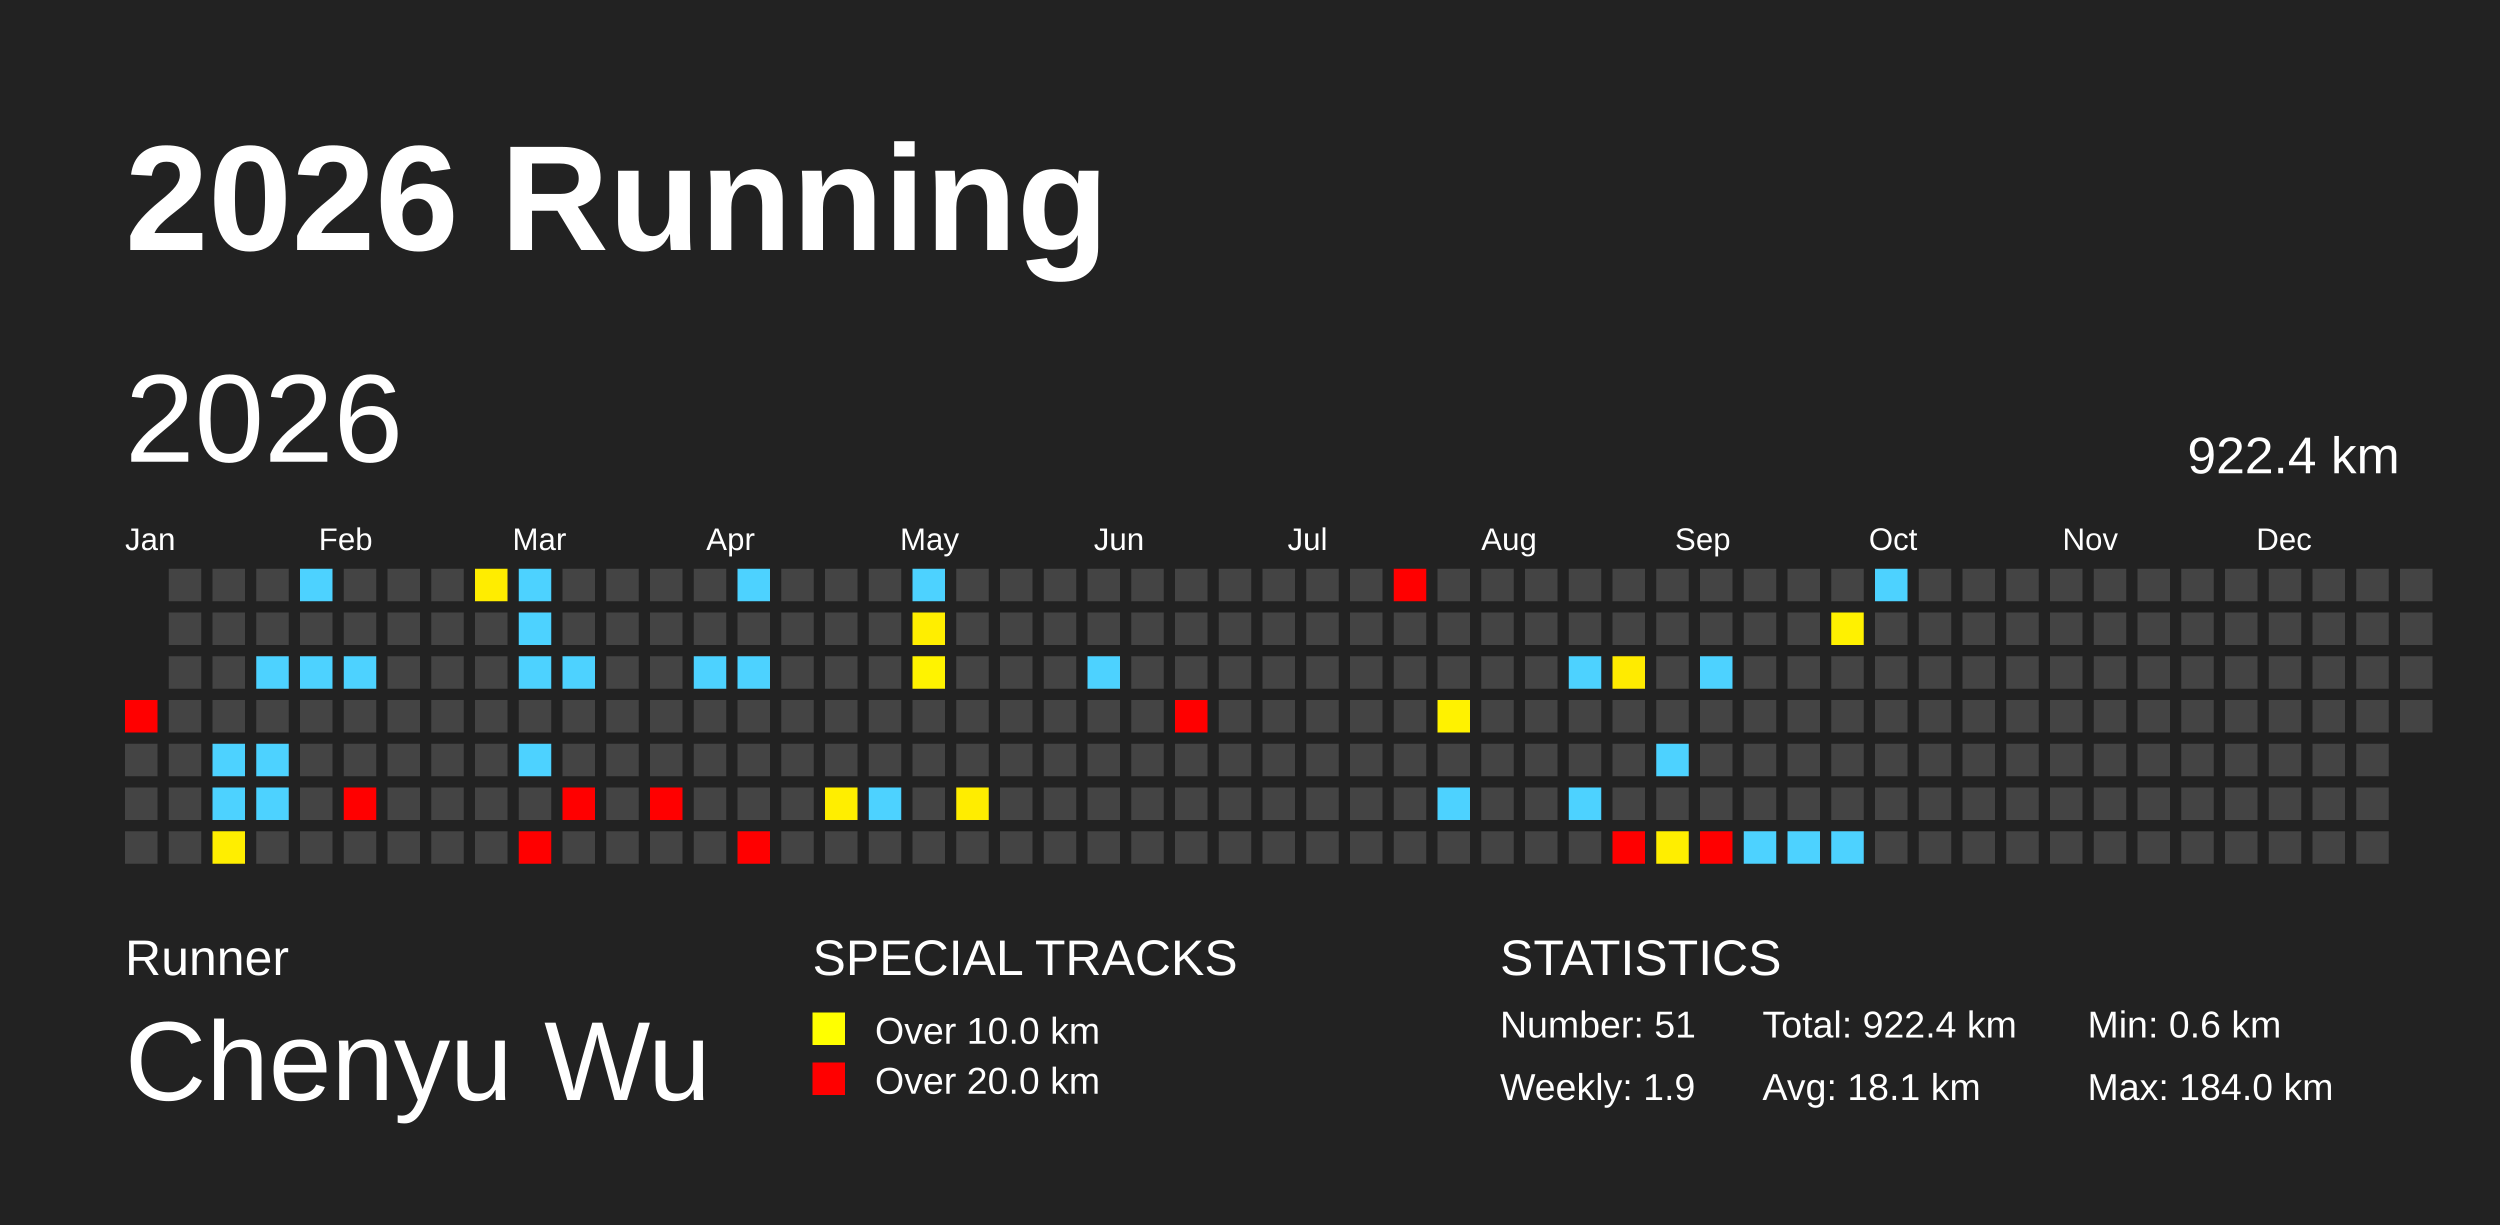
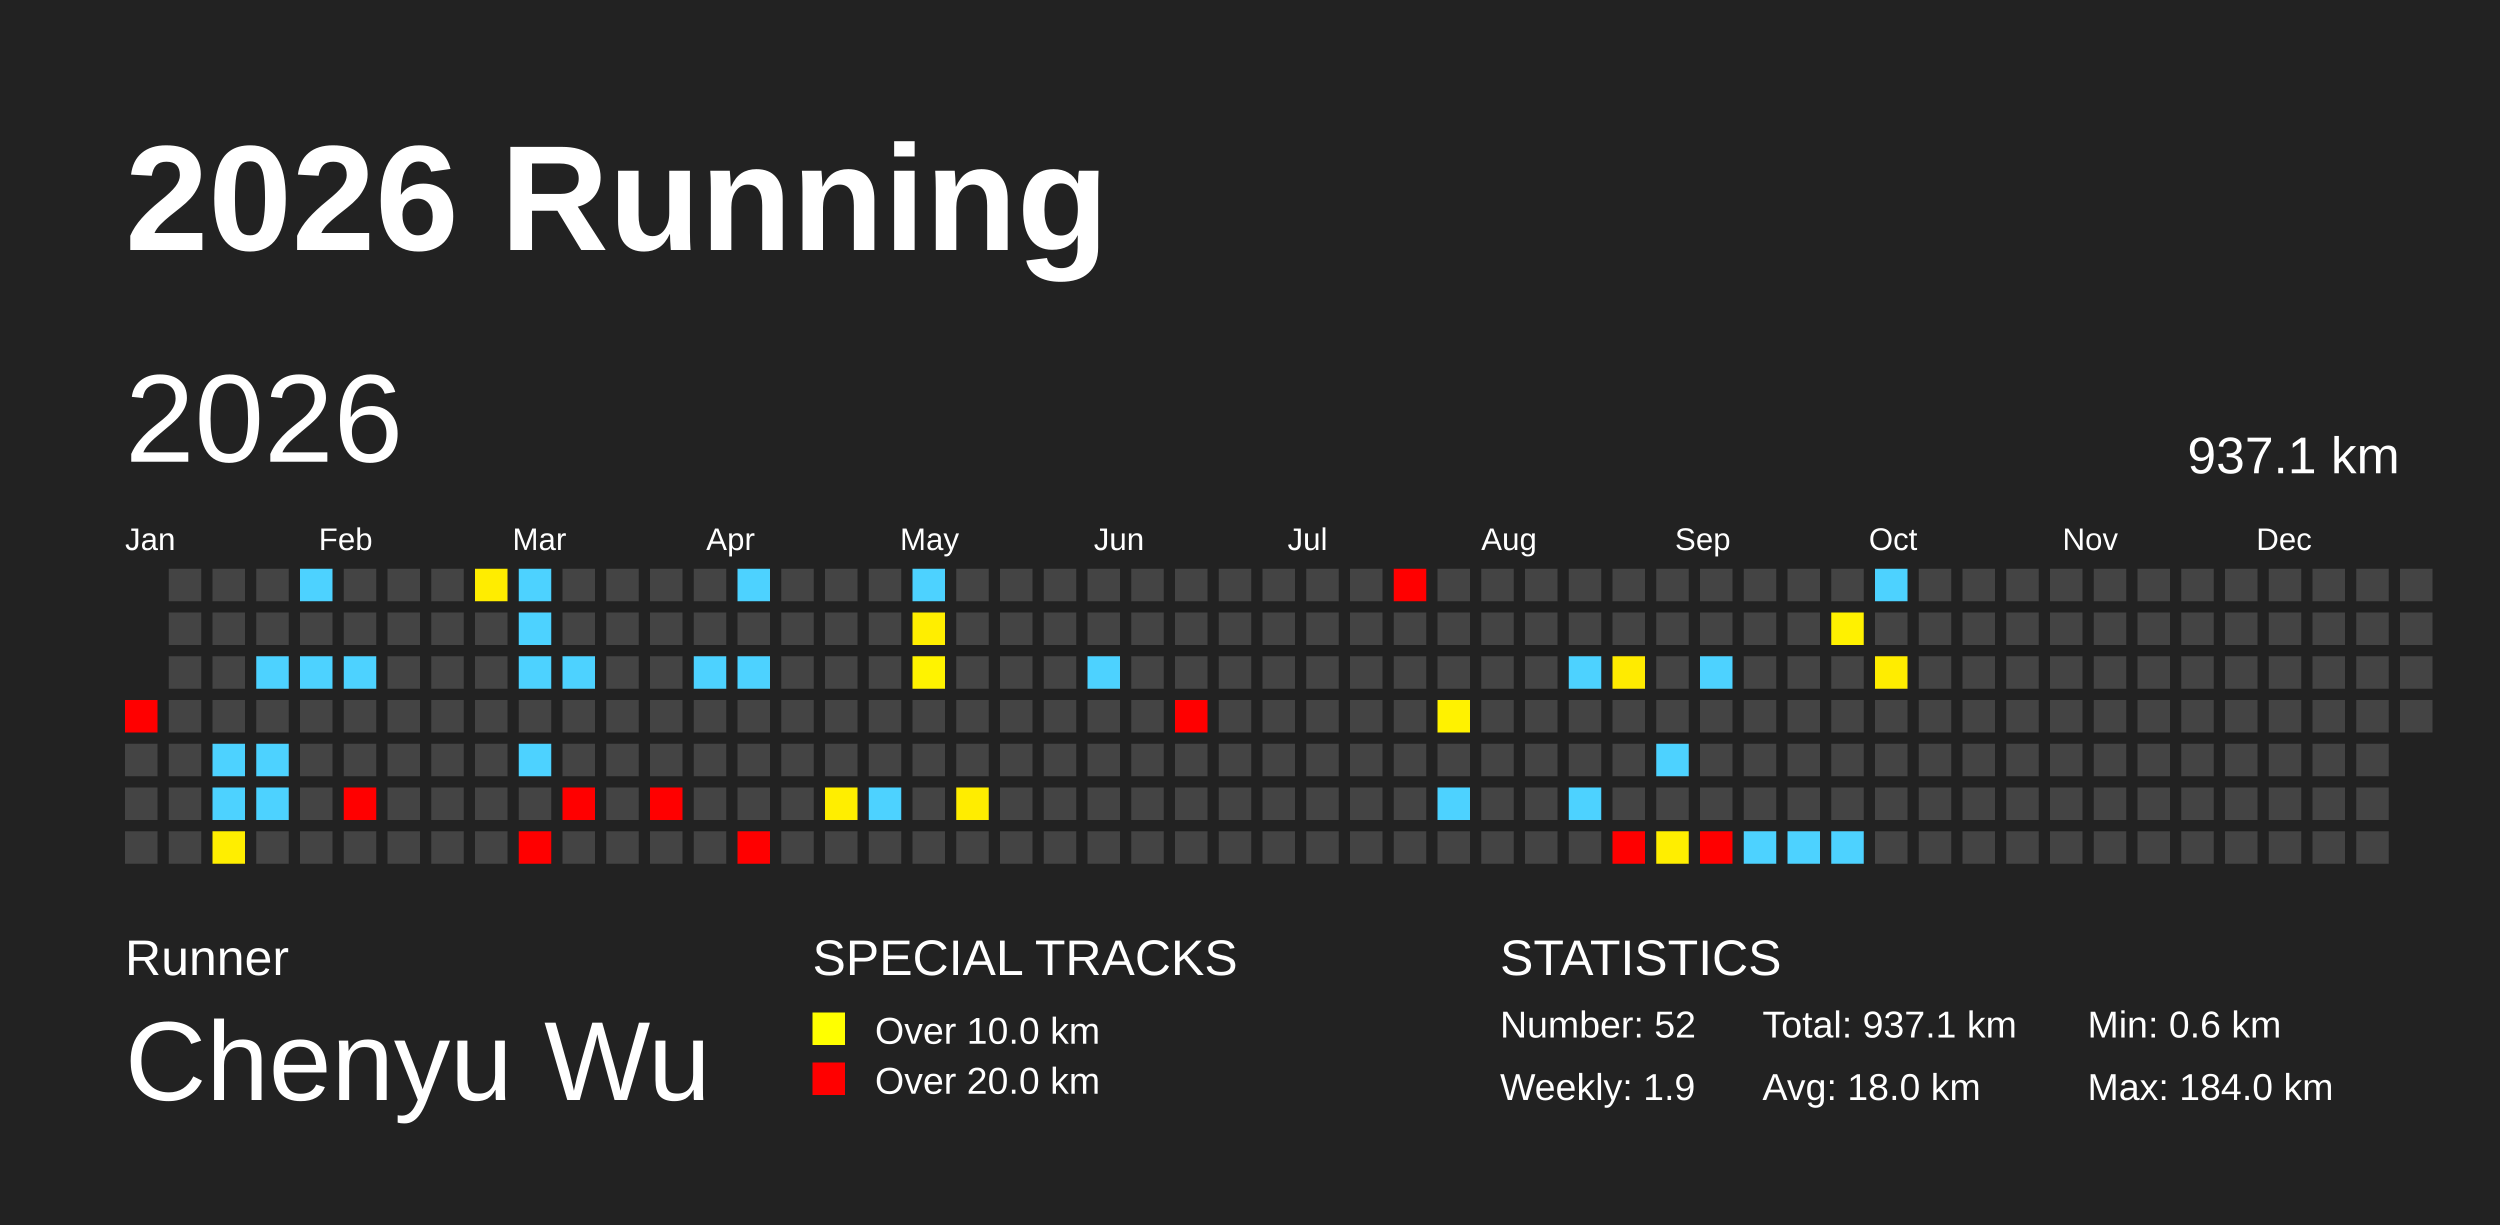
<svg xmlns="http://www.w3.org/2000/svg" baseProfile="full" height="98mm" version="1.1" viewBox="0,0,200,98" width="200mm">
  <defs />
  <rect fill="#222222" height="98" width="200" x="0" y="0" />
  <text fill="#FFFFFF" style="font-size:12px; font-family:Arial; font-weight:bold;" x="10" y="20">2026 Running</text>
  <text fill="#FFFFFF" style="font-size:4px; font-family:Arial" x="10" y="78">Runner</text>
  <text fill="#FFFFFF" style="font-size:9px; font-family:Arial" x="10" y="88">Chenyu Wu</text>
  <text fill="#FFFFFF" style="font-size:4px; font-family:Arial" x="65" y="78">SPECIAL TRACKS</text>
  <rect fill="yellow" height="2.6" width="2.6" x="65" y="81" />
  <text fill="#FFFFFF" style="font-size:3px; font-family:Arial" x="70" y="83.5">Over 10.0 km</text>
  <rect fill="red" height="2.6" width="2.6" x="65" y="85" />
  <text fill="#FFFFFF" style="font-size:3px; font-family:Arial" x="70" y="87.5">Over 20.0 km</text>
  <text fill="#FFFFFF" style="font-size:4px; font-family:Arial" x="120" y="78">STATISTICS</text>
-   <text fill="#FFFFFF" style="font-size:3px; font-family:Arial" x="120" y="83">Number: 51</text>
+   <text fill="#FFFFFF" style="font-size:3px; font-family:Arial" x="120" y="83">Number: 52</text>
  <text fill="#FFFFFF" style="font-size:3px; font-family:Arial" x="120" y="88">Weekly: 1.9</text>
-   <text fill="#FFFFFF" style="font-size:3px; font-family:Arial" x="141" y="83">Total: 922.4 km</text>
-   <text fill="#FFFFFF" style="font-size:3px; font-family:Arial" x="141" y="88">Avg: 18.1 km</text>
+   <text fill="#FFFFFF" style="font-size:3px; font-family:Arial" x="141" y="83">Total: 937.1 km</text>
+   <text fill="#FFFFFF" style="font-size:3px; font-family:Arial" x="141" y="88">Avg: 18.0 km</text>
  <text fill="#FFFFFF" style="font-size:3px; font-family:Arial" x="167" y="83">Min: 0.6 km</text>
  <text fill="#FFFFFF" style="font-size:3px; font-family:Arial" x="167" y="88">Max: 184.0 km</text>
  <text dominant-baseline="hanging" fill="#FFFFFF" style="font-size:10.0px; font-family:Arial;" x="10" y="30">2026</text>
-   <text dominant-baseline="hanging" fill="#FFFFFF" style="font-size:4.125px; font-family:Arial;" x="175" y="35">922.4 km</text>
+   <text dominant-baseline="hanging" fill="#FFFFFF" style="font-size:4.125px; font-family:Arial;" x="175" y="35">937.1 km</text>
  <text fill="#FFFFFF" style="font-size:2.5px; font-family:Arial" x="10.0" y="44">Jan</text>
  <text fill="#FFFFFF" style="font-size:2.5px; font-family:Arial" x="25.5" y="44">Feb</text>
  <text fill="#FFFFFF" style="font-size:2.5px; font-family:Arial" x="41.0" y="44">Mar</text>
  <text fill="#FFFFFF" style="font-size:2.5px; font-family:Arial" x="56.5" y="44">Apr</text>
  <text fill="#FFFFFF" style="font-size:2.5px; font-family:Arial" x="72.0" y="44">May</text>
  <text fill="#FFFFFF" style="font-size:2.5px; font-family:Arial" x="87.5" y="44">Jun</text>
  <text fill="#FFFFFF" style="font-size:2.5px; font-family:Arial" x="103.0" y="44">Jul</text>
  <text fill="#FFFFFF" style="font-size:2.5px; font-family:Arial" x="118.5" y="44">Aug</text>
  <text fill="#FFFFFF" style="font-size:2.5px; font-family:Arial" x="134.0" y="44">Sep</text>
  <text fill="#FFFFFF" style="font-size:2.5px; font-family:Arial" x="149.5" y="44">Oct</text>
  <text fill="#FFFFFF" style="font-size:2.5px; font-family:Arial" x="165.0" y="44">Nov</text>
  <text fill="#FFFFFF" style="font-size:2.5px; font-family:Arial" x="180.5" y="44">Dec</text>
  <rect fill="red" height="2.6" width="2.6" x="10.0" y="56.0" />
  <rect fill="#444444" height="2.6" width="2.6" x="10.0" y="59.5" />
  <rect fill="#444444" height="2.6" width="2.6" x="10.0" y="63.0" />
  <rect fill="#444444" height="2.6" width="2.6" x="10.0" y="66.5" />
  <rect fill="#444444" height="2.6" width="2.6" x="13.5" y="45.5" />
  <rect fill="#444444" height="2.6" width="2.6" x="13.5" y="49.0" />
  <rect fill="#444444" height="2.6" width="2.6" x="13.5" y="52.5" />
  <rect fill="#444444" height="2.6" width="2.6" x="13.5" y="56.0" />
  <rect fill="#444444" height="2.6" width="2.6" x="13.5" y="59.5" />
  <rect fill="#444444" height="2.6" width="2.6" x="13.5" y="63.0" />
  <rect fill="#444444" height="2.6" width="2.6" x="13.5" y="66.5" />
  <rect fill="#444444" height="2.6" width="2.6" x="17.0" y="45.5" />
  <rect fill="#444444" height="2.6" width="2.6" x="17.0" y="49.0" />
  <rect fill="#444444" height="2.6" width="2.6" x="17.0" y="52.5" />
  <rect fill="#444444" height="2.6" width="2.6" x="17.0" y="56.0" />
  <rect fill="#4dd2ff" height="2.6" width="2.6" x="17.0" y="59.5" />
  <rect fill="#4dd2ff" height="2.6" width="2.6" x="17.0" y="63.0" />
  <rect fill="#ffee00" height="2.6" width="2.6" x="17.0" y="66.5" />
  <rect fill="#444444" height="2.6" width="2.6" x="20.5" y="45.5" />
  <rect fill="#444444" height="2.6" width="2.6" x="20.5" y="49.0" />
  <rect fill="#4dd2ff" height="2.6" width="2.6" x="20.5" y="52.5" />
  <rect fill="#444444" height="2.6" width="2.6" x="20.5" y="56.0" />
  <rect fill="#4dd2ff" height="2.6" width="2.6" x="20.5" y="59.5" />
  <rect fill="#4dd2ff" height="2.6" width="2.6" x="20.5" y="63.0" />
  <rect fill="#444444" height="2.6" width="2.6" x="20.5" y="66.5" />
  <rect fill="#4dd2ff" height="2.6" width="2.6" x="24.0" y="45.5" />
  <rect fill="#444444" height="2.6" width="2.6" x="24.0" y="49.0" />
  <rect fill="#4dd2ff" height="2.6" width="2.6" x="24.0" y="52.5" />
  <rect fill="#444444" height="2.6" width="2.6" x="24.0" y="56.0" />
  <rect fill="#444444" height="2.6" width="2.6" x="24.0" y="59.5" />
  <rect fill="#444444" height="2.6" width="2.6" x="24.0" y="63.0" />
  <rect fill="#444444" height="2.6" width="2.6" x="24.0" y="66.5" />
  <rect fill="#444444" height="2.6" width="2.6" x="27.5" y="45.5" />
  <rect fill="#444444" height="2.6" width="2.6" x="27.5" y="49.0" />
  <rect fill="#4dd2ff" height="2.6" width="2.6" x="27.5" y="52.5" />
  <rect fill="#444444" height="2.6" width="2.6" x="27.5" y="56.0" />
  <rect fill="#444444" height="2.6" width="2.6" x="27.5" y="59.5" />
  <rect fill="red" height="2.6" width="2.6" x="27.5" y="63.0" />
  <rect fill="#444444" height="2.6" width="2.6" x="27.5" y="66.5" />
  <rect fill="#444444" height="2.6" width="2.6" x="31.0" y="45.5" />
  <rect fill="#444444" height="2.6" width="2.6" x="31.0" y="49.0" />
  <rect fill="#444444" height="2.6" width="2.6" x="31.0" y="52.5" />
  <rect fill="#444444" height="2.6" width="2.6" x="31.0" y="56.0" />
  <rect fill="#444444" height="2.6" width="2.6" x="31.0" y="59.5" />
  <rect fill="#444444" height="2.6" width="2.6" x="31.0" y="63.0" />
  <rect fill="#444444" height="2.6" width="2.6" x="31.0" y="66.5" />
  <rect fill="#444444" height="2.6" width="2.6" x="34.5" y="45.5" />
  <rect fill="#444444" height="2.6" width="2.6" x="34.5" y="49.0" />
  <rect fill="#444444" height="2.6" width="2.6" x="34.5" y="52.5" />
  <rect fill="#444444" height="2.6" width="2.6" x="34.5" y="56.0" />
  <rect fill="#444444" height="2.6" width="2.6" x="34.5" y="59.5" />
  <rect fill="#444444" height="2.6" width="2.6" x="34.5" y="63.0" />
  <rect fill="#444444" height="2.6" width="2.6" x="34.5" y="66.5" />
  <rect fill="#ffed00" height="2.6" width="2.6" x="38.0" y="45.5" />
  <rect fill="#444444" height="2.6" width="2.6" x="38.0" y="49.0" />
  <rect fill="#444444" height="2.6" width="2.6" x="38.0" y="52.5" />
  <rect fill="#444444" height="2.6" width="2.6" x="38.0" y="56.0" />
  <rect fill="#444444" height="2.6" width="2.6" x="38.0" y="59.5" />
  <rect fill="#444444" height="2.6" width="2.6" x="38.0" y="63.0" />
  <rect fill="#444444" height="2.6" width="2.6" x="38.0" y="66.5" />
  <rect fill="#4dd2ff" height="2.6" width="2.6" x="41.5" y="45.5" />
  <rect fill="#4dd2ff" height="2.6" width="2.6" x="41.5" y="49.0" />
  <rect fill="#4dd2ff" height="2.6" width="2.6" x="41.5" y="52.5" />
  <rect fill="#444444" height="2.6" width="2.6" x="41.5" y="56.0" />
  <rect fill="#4dd2ff" height="2.6" width="2.6" x="41.5" y="59.5" />
  <rect fill="#444444" height="2.6" width="2.6" x="41.5" y="63.0" />
  <rect fill="red" height="2.6" width="2.6" x="41.5" y="66.5" />
  <rect fill="#444444" height="2.6" width="2.6" x="45.0" y="45.5" />
  <rect fill="#444444" height="2.6" width="2.6" x="45.0" y="49.0" />
  <rect fill="#4dd2ff" height="2.6" width="2.6" x="45.0" y="52.5" />
  <rect fill="#444444" height="2.6" width="2.6" x="45.0" y="56.0" />
  <rect fill="#444444" height="2.6" width="2.6" x="45.0" y="59.5" />
  <rect fill="red" height="2.6" width="2.6" x="45.0" y="63.0" />
  <rect fill="#444444" height="2.6" width="2.6" x="45.0" y="66.5" />
  <rect fill="#444444" height="2.6" width="2.6" x="48.5" y="45.5" />
  <rect fill="#444444" height="2.6" width="2.6" x="48.5" y="49.0" />
  <rect fill="#444444" height="2.6" width="2.6" x="48.5" y="52.5" />
  <rect fill="#444444" height="2.6" width="2.6" x="48.5" y="56.0" />
  <rect fill="#444444" height="2.6" width="2.6" x="48.5" y="59.5" />
  <rect fill="#444444" height="2.6" width="2.6" x="48.5" y="63.0" />
  <rect fill="#444444" height="2.6" width="2.6" x="48.5" y="66.5" />
  <rect fill="#444444" height="2.6" width="2.6" x="52.0" y="45.5" />
  <rect fill="#444444" height="2.6" width="2.6" x="52.0" y="49.0" />
  <rect fill="#444444" height="2.6" width="2.6" x="52.0" y="52.5" />
  <rect fill="#444444" height="2.6" width="2.6" x="52.0" y="56.0" />
  <rect fill="#444444" height="2.6" width="2.6" x="52.0" y="59.5" />
  <rect fill="red" height="2.6" width="2.6" x="52.0" y="63.0" />
  <rect fill="#444444" height="2.6" width="2.6" x="52.0" y="66.5" />
  <rect fill="#444444" height="2.6" width="2.6" x="55.5" y="45.5" />
  <rect fill="#444444" height="2.6" width="2.6" x="55.5" y="49.0" />
  <rect fill="#4dd2ff" height="2.6" width="2.6" x="55.5" y="52.5" />
  <rect fill="#444444" height="2.6" width="2.6" x="55.5" y="56.0" />
  <rect fill="#444444" height="2.6" width="2.6" x="55.5" y="59.5" />
  <rect fill="#444444" height="2.6" width="2.6" x="55.5" y="63.0" />
  <rect fill="#444444" height="2.6" width="2.6" x="55.5" y="66.5" />
  <rect fill="#4dd2ff" height="2.6" width="2.6" x="59.0" y="45.5" />
  <rect fill="#444444" height="2.6" width="2.6" x="59.0" y="49.0" />
  <rect fill="#4dd2ff" height="2.6" width="2.6" x="59.0" y="52.5" />
  <rect fill="#444444" height="2.6" width="2.6" x="59.0" y="56.0" />
  <rect fill="#444444" height="2.6" width="2.6" x="59.0" y="59.5" />
  <rect fill="#444444" height="2.6" width="2.6" x="59.0" y="63.0" />
  <rect fill="red" height="2.6" width="2.6" x="59.0" y="66.5" />
  <rect fill="#444444" height="2.6" width="2.6" x="62.5" y="45.5" />
  <rect fill="#444444" height="2.6" width="2.6" x="62.5" y="49.0" />
  <rect fill="#444444" height="2.6" width="2.6" x="62.5" y="52.5" />
  <rect fill="#444444" height="2.6" width="2.6" x="62.5" y="56.0" />
  <rect fill="#444444" height="2.6" width="2.6" x="62.5" y="59.5" />
  <rect fill="#444444" height="2.6" width="2.6" x="62.5" y="63.0" />
  <rect fill="#444444" height="2.6" width="2.6" x="62.5" y="66.5" />
  <rect fill="#444444" height="2.6" width="2.6" x="66.0" y="45.5" />
  <rect fill="#444444" height="2.6" width="2.6" x="66.0" y="49.0" />
  <rect fill="#444444" height="2.6" width="2.6" x="66.0" y="52.5" />
  <rect fill="#444444" height="2.6" width="2.6" x="66.0" y="56.0" />
  <rect fill="#444444" height="2.6" width="2.6" x="66.0" y="59.5" />
  <rect fill="#ffee00" height="2.6" width="2.6" x="66.0" y="63.0" />
  <rect fill="#444444" height="2.6" width="2.6" x="66.0" y="66.5" />
  <rect fill="#444444" height="2.6" width="2.6" x="69.5" y="45.5" />
  <rect fill="#444444" height="2.6" width="2.6" x="69.5" y="49.0" />
  <rect fill="#444444" height="2.6" width="2.6" x="69.5" y="52.5" />
  <rect fill="#444444" height="2.6" width="2.6" x="69.5" y="56.0" />
  <rect fill="#444444" height="2.6" width="2.6" x="69.5" y="59.5" />
  <rect fill="#4dd2ff" height="2.6" width="2.6" x="69.5" y="63.0" />
  <rect fill="#444444" height="2.6" width="2.6" x="69.5" y="66.5" />
  <rect fill="#4dd2ff" height="2.6" width="2.6" x="73.0" y="45.5" />
  <rect fill="#ffee00" height="2.6" width="2.6" x="73.0" y="49.0" />
  <rect fill="#fff300" height="2.6" width="2.6" x="73.0" y="52.5" />
  <rect fill="#444444" height="2.6" width="2.6" x="73.0" y="56.0" />
  <rect fill="#444444" height="2.6" width="2.6" x="73.0" y="59.5" />
  <rect fill="#444444" height="2.6" width="2.6" x="73.0" y="63.0" />
  <rect fill="#444444" height="2.6" width="2.6" x="73.0" y="66.5" />
  <rect fill="#444444" height="2.6" width="2.6" x="76.5" y="45.5" />
  <rect fill="#444444" height="2.6" width="2.6" x="76.5" y="49.0" />
  <rect fill="#444444" height="2.6" width="2.6" x="76.5" y="52.5" />
  <rect fill="#444444" height="2.6" width="2.6" x="76.5" y="56.0" />
  <rect fill="#444444" height="2.6" width="2.6" x="76.5" y="59.5" />
  <rect fill="#ffed00" height="2.6" width="2.6" x="76.5" y="63.0" />
  <rect fill="#444444" height="2.6" width="2.6" x="76.5" y="66.5" />
  <rect fill="#444444" height="2.6" width="2.6" x="80.0" y="45.5" />
  <rect fill="#444444" height="2.6" width="2.6" x="80.0" y="49.0" />
  <rect fill="#444444" height="2.6" width="2.6" x="80.0" y="52.5" />
  <rect fill="#444444" height="2.6" width="2.6" x="80.0" y="56.0" />
  <rect fill="#444444" height="2.6" width="2.6" x="80.0" y="59.5" />
  <rect fill="#444444" height="2.6" width="2.6" x="80.0" y="63.0" />
  <rect fill="#444444" height="2.6" width="2.6" x="80.0" y="66.5" />
  <rect fill="#444444" height="2.6" width="2.6" x="83.5" y="45.5" />
  <rect fill="#444444" height="2.6" width="2.6" x="83.5" y="49.0" />
  <rect fill="#444444" height="2.6" width="2.6" x="83.5" y="52.5" />
  <rect fill="#444444" height="2.6" width="2.6" x="83.5" y="56.0" />
  <rect fill="#444444" height="2.6" width="2.6" x="83.5" y="59.5" />
  <rect fill="#444444" height="2.6" width="2.6" x="83.5" y="63.0" />
  <rect fill="#444444" height="2.6" width="2.6" x="83.5" y="66.5" />
  <rect fill="#444444" height="2.6" width="2.6" x="87.0" y="45.5" />
  <rect fill="#444444" height="2.6" width="2.6" x="87.0" y="49.0" />
  <rect fill="#4dd2ff" height="2.6" width="2.6" x="87.0" y="52.5" />
  <rect fill="#444444" height="2.6" width="2.6" x="87.0" y="56.0" />
  <rect fill="#444444" height="2.6" width="2.6" x="87.0" y="59.5" />
  <rect fill="#444444" height="2.6" width="2.6" x="87.0" y="63.0" />
  <rect fill="#444444" height="2.6" width="2.6" x="87.0" y="66.5" />
  <rect fill="#444444" height="2.6" width="2.6" x="90.5" y="45.5" />
  <rect fill="#444444" height="2.6" width="2.6" x="90.5" y="49.0" />
  <rect fill="#444444" height="2.6" width="2.6" x="90.5" y="52.5" />
  <rect fill="#444444" height="2.6" width="2.6" x="90.5" y="56.0" />
  <rect fill="#444444" height="2.6" width="2.6" x="90.5" y="59.5" />
  <rect fill="#444444" height="2.6" width="2.6" x="90.5" y="63.0" />
  <rect fill="#444444" height="2.6" width="2.6" x="90.5" y="66.5" />
  <rect fill="#444444" height="2.6" width="2.6" x="94.0" y="45.5" />
  <rect fill="#444444" height="2.6" width="2.6" x="94.0" y="49.0" />
  <rect fill="#444444" height="2.6" width="2.6" x="94.0" y="52.5" />
  <rect fill="red" height="2.6" width="2.6" x="94.0" y="56.0" />
  <rect fill="#444444" height="2.6" width="2.6" x="94.0" y="59.5" />
  <rect fill="#444444" height="2.6" width="2.6" x="94.0" y="63.0" />
  <rect fill="#444444" height="2.6" width="2.6" x="94.0" y="66.5" />
  <rect fill="#444444" height="2.6" width="2.6" x="97.5" y="45.5" />
  <rect fill="#444444" height="2.6" width="2.6" x="97.5" y="49.0" />
  <rect fill="#444444" height="2.6" width="2.6" x="97.5" y="52.5" />
  <rect fill="#444444" height="2.6" width="2.6" x="97.5" y="56.0" />
  <rect fill="#444444" height="2.6" width="2.6" x="97.5" y="59.5" />
  <rect fill="#444444" height="2.6" width="2.6" x="97.5" y="63.0" />
  <rect fill="#444444" height="2.6" width="2.6" x="97.5" y="66.5" />
  <rect fill="#444444" height="2.6" width="2.6" x="101.0" y="45.5" />
  <rect fill="#444444" height="2.6" width="2.6" x="101.0" y="49.0" />
  <rect fill="#444444" height="2.6" width="2.6" x="101.0" y="52.5" />
  <rect fill="#444444" height="2.6" width="2.6" x="101.0" y="56.0" />
  <rect fill="#444444" height="2.6" width="2.6" x="101.0" y="59.5" />
  <rect fill="#444444" height="2.6" width="2.6" x="101.0" y="63.0" />
  <rect fill="#444444" height="2.6" width="2.6" x="101.0" y="66.5" />
  <rect fill="#444444" height="2.6" width="2.6" x="104.5" y="45.5" />
  <rect fill="#444444" height="2.6" width="2.6" x="104.5" y="49.0" />
  <rect fill="#444444" height="2.6" width="2.6" x="104.5" y="52.5" />
  <rect fill="#444444" height="2.6" width="2.6" x="104.5" y="56.0" />
  <rect fill="#444444" height="2.6" width="2.6" x="104.5" y="59.5" />
  <rect fill="#444444" height="2.6" width="2.6" x="104.5" y="63.0" />
  <rect fill="#444444" height="2.6" width="2.6" x="104.5" y="66.5" />
  <rect fill="#444444" height="2.6" width="2.6" x="108.0" y="45.5" />
  <rect fill="#444444" height="2.6" width="2.6" x="108.0" y="49.0" />
  <rect fill="#444444" height="2.6" width="2.6" x="108.0" y="52.5" />
  <rect fill="#444444" height="2.6" width="2.6" x="108.0" y="56.0" />
  <rect fill="#444444" height="2.6" width="2.6" x="108.0" y="59.5" />
  <rect fill="#444444" height="2.6" width="2.6" x="108.0" y="63.0" />
  <rect fill="#444444" height="2.6" width="2.6" x="108.0" y="66.5" />
  <rect fill="red" height="2.6" width="2.6" x="111.5" y="45.5" />
  <rect fill="#444444" height="2.6" width="2.6" x="111.5" y="49.0" />
  <rect fill="#444444" height="2.6" width="2.6" x="111.5" y="52.5" />
  <rect fill="#444444" height="2.6" width="2.6" x="111.5" y="56.0" />
  <rect fill="#444444" height="2.6" width="2.6" x="111.5" y="59.5" />
  <rect fill="#444444" height="2.6" width="2.6" x="111.5" y="63.0" />
  <rect fill="#444444" height="2.6" width="2.6" x="111.5" y="66.5" />
  <rect fill="#444444" height="2.6" width="2.6" x="115.0" y="45.5" />
  <rect fill="#444444" height="2.6" width="2.6" x="115.0" y="49.0" />
  <rect fill="#444444" height="2.6" width="2.6" x="115.0" y="52.5" />
  <rect fill="#fff200" height="2.6" width="2.6" x="115.0" y="56.0" />
  <rect fill="#444444" height="2.6" width="2.6" x="115.0" y="59.5" />
  <rect fill="#4dd2ff" height="2.6" width="2.6" x="115.0" y="63.0" />
  <rect fill="#444444" height="2.6" width="2.6" x="115.0" y="66.5" />
  <rect fill="#444444" height="2.6" width="2.6" x="118.5" y="45.5" />
  <rect fill="#444444" height="2.6" width="2.6" x="118.5" y="49.0" />
  <rect fill="#444444" height="2.6" width="2.6" x="118.5" y="52.5" />
  <rect fill="#444444" height="2.6" width="2.6" x="118.5" y="56.0" />
  <rect fill="#444444" height="2.6" width="2.6" x="118.5" y="59.5" />
  <rect fill="#444444" height="2.6" width="2.6" x="118.5" y="63.0" />
  <rect fill="#444444" height="2.6" width="2.6" x="118.5" y="66.5" />
  <rect fill="#444444" height="2.6" width="2.6" x="122.0" y="45.5" />
  <rect fill="#444444" height="2.6" width="2.6" x="122.0" y="49.0" />
  <rect fill="#444444" height="2.6" width="2.6" x="122.0" y="52.5" />
  <rect fill="#444444" height="2.6" width="2.6" x="122.0" y="56.0" />
  <rect fill="#444444" height="2.6" width="2.6" x="122.0" y="59.5" />
  <rect fill="#444444" height="2.6" width="2.6" x="122.0" y="63.0" />
  <rect fill="#444444" height="2.6" width="2.6" x="122.0" y="66.5" />
  <rect fill="#444444" height="2.6" width="2.6" x="125.5" y="45.5" />
  <rect fill="#444444" height="2.6" width="2.6" x="125.5" y="49.0" />
  <rect fill="#4dd2ff" height="2.6" width="2.6" x="125.5" y="52.5" />
  <rect fill="#444444" height="2.6" width="2.6" x="125.5" y="56.0" />
  <rect fill="#444444" height="2.6" width="2.6" x="125.5" y="59.5" />
  <rect fill="#4dd2ff" height="2.6" width="2.6" x="125.5" y="63.0" />
  <rect fill="#444444" height="2.6" width="2.6" x="125.5" y="66.5" />
  <rect fill="#444444" height="2.6" width="2.6" x="129.0" y="45.5" />
  <rect fill="#444444" height="2.6" width="2.6" x="129.0" y="49.0" />
  <rect fill="#ffeb00" height="2.6" width="2.6" x="129.0" y="52.5" />
  <rect fill="#444444" height="2.6" width="2.6" x="129.0" y="56.0" />
  <rect fill="#444444" height="2.6" width="2.6" x="129.0" y="59.5" />
  <rect fill="#444444" height="2.6" width="2.6" x="129.0" y="63.0" />
  <rect fill="red" height="2.6" width="2.6" x="129.0" y="66.5" />
  <rect fill="#444444" height="2.6" width="2.6" x="132.5" y="45.5" />
  <rect fill="#444444" height="2.6" width="2.6" x="132.5" y="49.0" />
  <rect fill="#444444" height="2.6" width="2.6" x="132.5" y="52.5" />
  <rect fill="#444444" height="2.6" width="2.6" x="132.5" y="56.0" />
  <rect fill="#4dd2ff" height="2.6" width="2.6" x="132.5" y="59.5" />
  <rect fill="#444444" height="2.6" width="2.6" x="132.5" y="63.0" />
  <rect fill="#ffee00" height="2.6" width="2.6" x="132.5" y="66.5" />
  <rect fill="#444444" height="2.6" width="2.6" x="136.0" y="45.5" />
  <rect fill="#444444" height="2.6" width="2.6" x="136.0" y="49.0" />
  <rect fill="#4dd2ff" height="2.6" width="2.6" x="136.0" y="52.5" />
  <rect fill="#444444" height="2.6" width="2.6" x="136.0" y="56.0" />
  <rect fill="#444444" height="2.6" width="2.6" x="136.0" y="59.5" />
  <rect fill="#444444" height="2.6" width="2.6" x="136.0" y="63.0" />
  <rect fill="red" height="2.6" width="2.6" x="136.0" y="66.5" />
  <rect fill="#444444" height="2.6" width="2.6" x="139.5" y="45.5" />
  <rect fill="#444444" height="2.6" width="2.6" x="139.5" y="49.0" />
  <rect fill="#444444" height="2.6" width="2.6" x="139.5" y="52.5" />
  <rect fill="#444444" height="2.6" width="2.6" x="139.5" y="56.0" />
  <rect fill="#444444" height="2.6" width="2.6" x="139.5" y="59.5" />
  <rect fill="#444444" height="2.6" width="2.6" x="139.5" y="63.0" />
  <rect fill="#4dd2ff" height="2.6" width="2.6" x="139.5" y="66.5" />
  <rect fill="#444444" height="2.6" width="2.6" x="143.0" y="45.5" />
  <rect fill="#444444" height="2.6" width="2.6" x="143.0" y="49.0" />
  <rect fill="#444444" height="2.6" width="2.6" x="143.0" y="52.5" />
  <rect fill="#444444" height="2.6" width="2.6" x="143.0" y="56.0" />
  <rect fill="#444444" height="2.6" width="2.6" x="143.0" y="59.5" />
  <rect fill="#444444" height="2.6" width="2.6" x="143.0" y="63.0" />
  <rect fill="#4dd2ff" height="2.6" width="2.6" x="143.0" y="66.5" />
  <rect fill="#444444" height="2.6" width="2.6" x="146.5" y="45.5" />
  <rect fill="#fff100" height="2.6" width="2.6" x="146.5" y="49.0" />
  <rect fill="#444444" height="2.6" width="2.6" x="146.5" y="52.5" />
  <rect fill="#444444" height="2.6" width="2.6" x="146.5" y="56.0" />
  <rect fill="#444444" height="2.6" width="2.6" x="146.5" y="59.5" />
  <rect fill="#444444" height="2.6" width="2.6" x="146.5" y="63.0" />
  <rect fill="#4dd2ff" height="2.6" width="2.6" x="146.5" y="66.5" />
  <rect fill="#4dd2ff" height="2.6" width="2.6" x="150.0" y="45.5" />
  <rect fill="#444444" height="2.6" width="2.6" x="150.0" y="49.0" />
-   <rect fill="#444444" height="2.6" width="2.6" x="150.0" y="52.5" />
+   <rect fill="#ffed00" height="2.6" width="2.6" x="150.0" y="52.5" />
  <rect fill="#444444" height="2.6" width="2.6" x="150.0" y="56.0" />
  <rect fill="#444444" height="2.6" width="2.6" x="150.0" y="59.5" />
  <rect fill="#444444" height="2.6" width="2.6" x="150.0" y="63.0" />
  <rect fill="#444444" height="2.6" width="2.6" x="150.0" y="66.5" />
  <rect fill="#444444" height="2.6" width="2.6" x="153.5" y="45.5" />
  <rect fill="#444444" height="2.6" width="2.6" x="153.5" y="49.0" />
  <rect fill="#444444" height="2.6" width="2.6" x="153.5" y="52.5" />
  <rect fill="#444444" height="2.6" width="2.6" x="153.5" y="56.0" />
  <rect fill="#444444" height="2.6" width="2.6" x="153.5" y="59.5" />
  <rect fill="#444444" height="2.6" width="2.6" x="153.5" y="63.0" />
  <rect fill="#444444" height="2.6" width="2.6" x="153.5" y="66.5" />
  <rect fill="#444444" height="2.6" width="2.6" x="157.0" y="45.5" />
  <rect fill="#444444" height="2.6" width="2.6" x="157.0" y="49.0" />
  <rect fill="#444444" height="2.6" width="2.6" x="157.0" y="52.5" />
  <rect fill="#444444" height="2.6" width="2.6" x="157.0" y="56.0" />
  <rect fill="#444444" height="2.6" width="2.6" x="157.0" y="59.5" />
  <rect fill="#444444" height="2.6" width="2.6" x="157.0" y="63.0" />
  <rect fill="#444444" height="2.6" width="2.6" x="157.0" y="66.5" />
  <rect fill="#444444" height="2.6" width="2.6" x="160.5" y="45.5" />
  <rect fill="#444444" height="2.6" width="2.6" x="160.5" y="49.0" />
  <rect fill="#444444" height="2.6" width="2.6" x="160.5" y="52.5" />
  <rect fill="#444444" height="2.6" width="2.6" x="160.5" y="56.0" />
  <rect fill="#444444" height="2.6" width="2.6" x="160.5" y="59.5" />
  <rect fill="#444444" height="2.6" width="2.6" x="160.5" y="63.0" />
  <rect fill="#444444" height="2.6" width="2.6" x="160.5" y="66.5" />
  <rect fill="#444444" height="2.6" width="2.6" x="164.0" y="45.5" />
  <rect fill="#444444" height="2.6" width="2.6" x="164.0" y="49.0" />
  <rect fill="#444444" height="2.6" width="2.6" x="164.0" y="52.5" />
  <rect fill="#444444" height="2.6" width="2.6" x="164.0" y="56.0" />
  <rect fill="#444444" height="2.6" width="2.6" x="164.0" y="59.5" />
  <rect fill="#444444" height="2.6" width="2.6" x="164.0" y="63.0" />
  <rect fill="#444444" height="2.6" width="2.6" x="164.0" y="66.5" />
  <rect fill="#444444" height="2.6" width="2.6" x="167.5" y="45.5" />
  <rect fill="#444444" height="2.6" width="2.6" x="167.5" y="49.0" />
  <rect fill="#444444" height="2.6" width="2.6" x="167.5" y="52.5" />
  <rect fill="#444444" height="2.6" width="2.6" x="167.5" y="56.0" />
  <rect fill="#444444" height="2.6" width="2.6" x="167.5" y="59.5" />
  <rect fill="#444444" height="2.6" width="2.6" x="167.5" y="63.0" />
  <rect fill="#444444" height="2.6" width="2.6" x="167.5" y="66.5" />
  <rect fill="#444444" height="2.6" width="2.6" x="171.0" y="45.5" />
  <rect fill="#444444" height="2.6" width="2.6" x="171.0" y="49.0" />
  <rect fill="#444444" height="2.6" width="2.6" x="171.0" y="52.5" />
  <rect fill="#444444" height="2.6" width="2.6" x="171.0" y="56.0" />
  <rect fill="#444444" height="2.6" width="2.6" x="171.0" y="59.5" />
  <rect fill="#444444" height="2.6" width="2.6" x="171.0" y="63.0" />
  <rect fill="#444444" height="2.6" width="2.6" x="171.0" y="66.5" />
  <rect fill="#444444" height="2.6" width="2.6" x="174.5" y="45.5" />
  <rect fill="#444444" height="2.6" width="2.6" x="174.5" y="49.0" />
  <rect fill="#444444" height="2.6" width="2.6" x="174.5" y="52.5" />
  <rect fill="#444444" height="2.6" width="2.6" x="174.5" y="56.0" />
  <rect fill="#444444" height="2.6" width="2.6" x="174.5" y="59.5" />
  <rect fill="#444444" height="2.6" width="2.6" x="174.5" y="63.0" />
  <rect fill="#444444" height="2.6" width="2.6" x="174.5" y="66.5" />
  <rect fill="#444444" height="2.6" width="2.6" x="178.0" y="45.5" />
  <rect fill="#444444" height="2.6" width="2.6" x="178.0" y="49.0" />
  <rect fill="#444444" height="2.6" width="2.6" x="178.0" y="52.5" />
  <rect fill="#444444" height="2.6" width="2.6" x="178.0" y="56.0" />
  <rect fill="#444444" height="2.6" width="2.6" x="178.0" y="59.5" />
  <rect fill="#444444" height="2.6" width="2.6" x="178.0" y="63.0" />
  <rect fill="#444444" height="2.6" width="2.6" x="178.0" y="66.5" />
  <rect fill="#444444" height="2.6" width="2.6" x="181.5" y="45.5" />
  <rect fill="#444444" height="2.6" width="2.6" x="181.5" y="49.0" />
  <rect fill="#444444" height="2.6" width="2.6" x="181.5" y="52.5" />
  <rect fill="#444444" height="2.6" width="2.6" x="181.5" y="56.0" />
  <rect fill="#444444" height="2.6" width="2.6" x="181.5" y="59.5" />
  <rect fill="#444444" height="2.6" width="2.6" x="181.5" y="63.0" />
  <rect fill="#444444" height="2.6" width="2.6" x="181.5" y="66.5" />
  <rect fill="#444444" height="2.6" width="2.6" x="185.0" y="45.5" />
  <rect fill="#444444" height="2.6" width="2.6" x="185.0" y="49.0" />
  <rect fill="#444444" height="2.6" width="2.6" x="185.0" y="52.5" />
  <rect fill="#444444" height="2.6" width="2.6" x="185.0" y="56.0" />
  <rect fill="#444444" height="2.6" width="2.6" x="185.0" y="59.5" />
  <rect fill="#444444" height="2.6" width="2.6" x="185.0" y="63.0" />
  <rect fill="#444444" height="2.6" width="2.6" x="185.0" y="66.5" />
  <rect fill="#444444" height="2.6" width="2.6" x="188.5" y="45.5" />
  <rect fill="#444444" height="2.6" width="2.6" x="188.5" y="49.0" />
  <rect fill="#444444" height="2.6" width="2.6" x="188.5" y="52.5" />
  <rect fill="#444444" height="2.6" width="2.6" x="188.5" y="56.0" />
  <rect fill="#444444" height="2.6" width="2.6" x="188.5" y="59.5" />
  <rect fill="#444444" height="2.6" width="2.6" x="188.5" y="63.0" />
  <rect fill="#444444" height="2.6" width="2.6" x="188.5" y="66.5" />
  <rect fill="#444444" height="2.6" width="2.6" x="192.0" y="45.5" />
  <rect fill="#444444" height="2.6" width="2.6" x="192.0" y="49.0" />
  <rect fill="#444444" height="2.6" width="2.6" x="192.0" y="52.5" />
  <rect fill="#444444" height="2.6" width="2.6" x="192.0" y="56.0" />
</svg>
